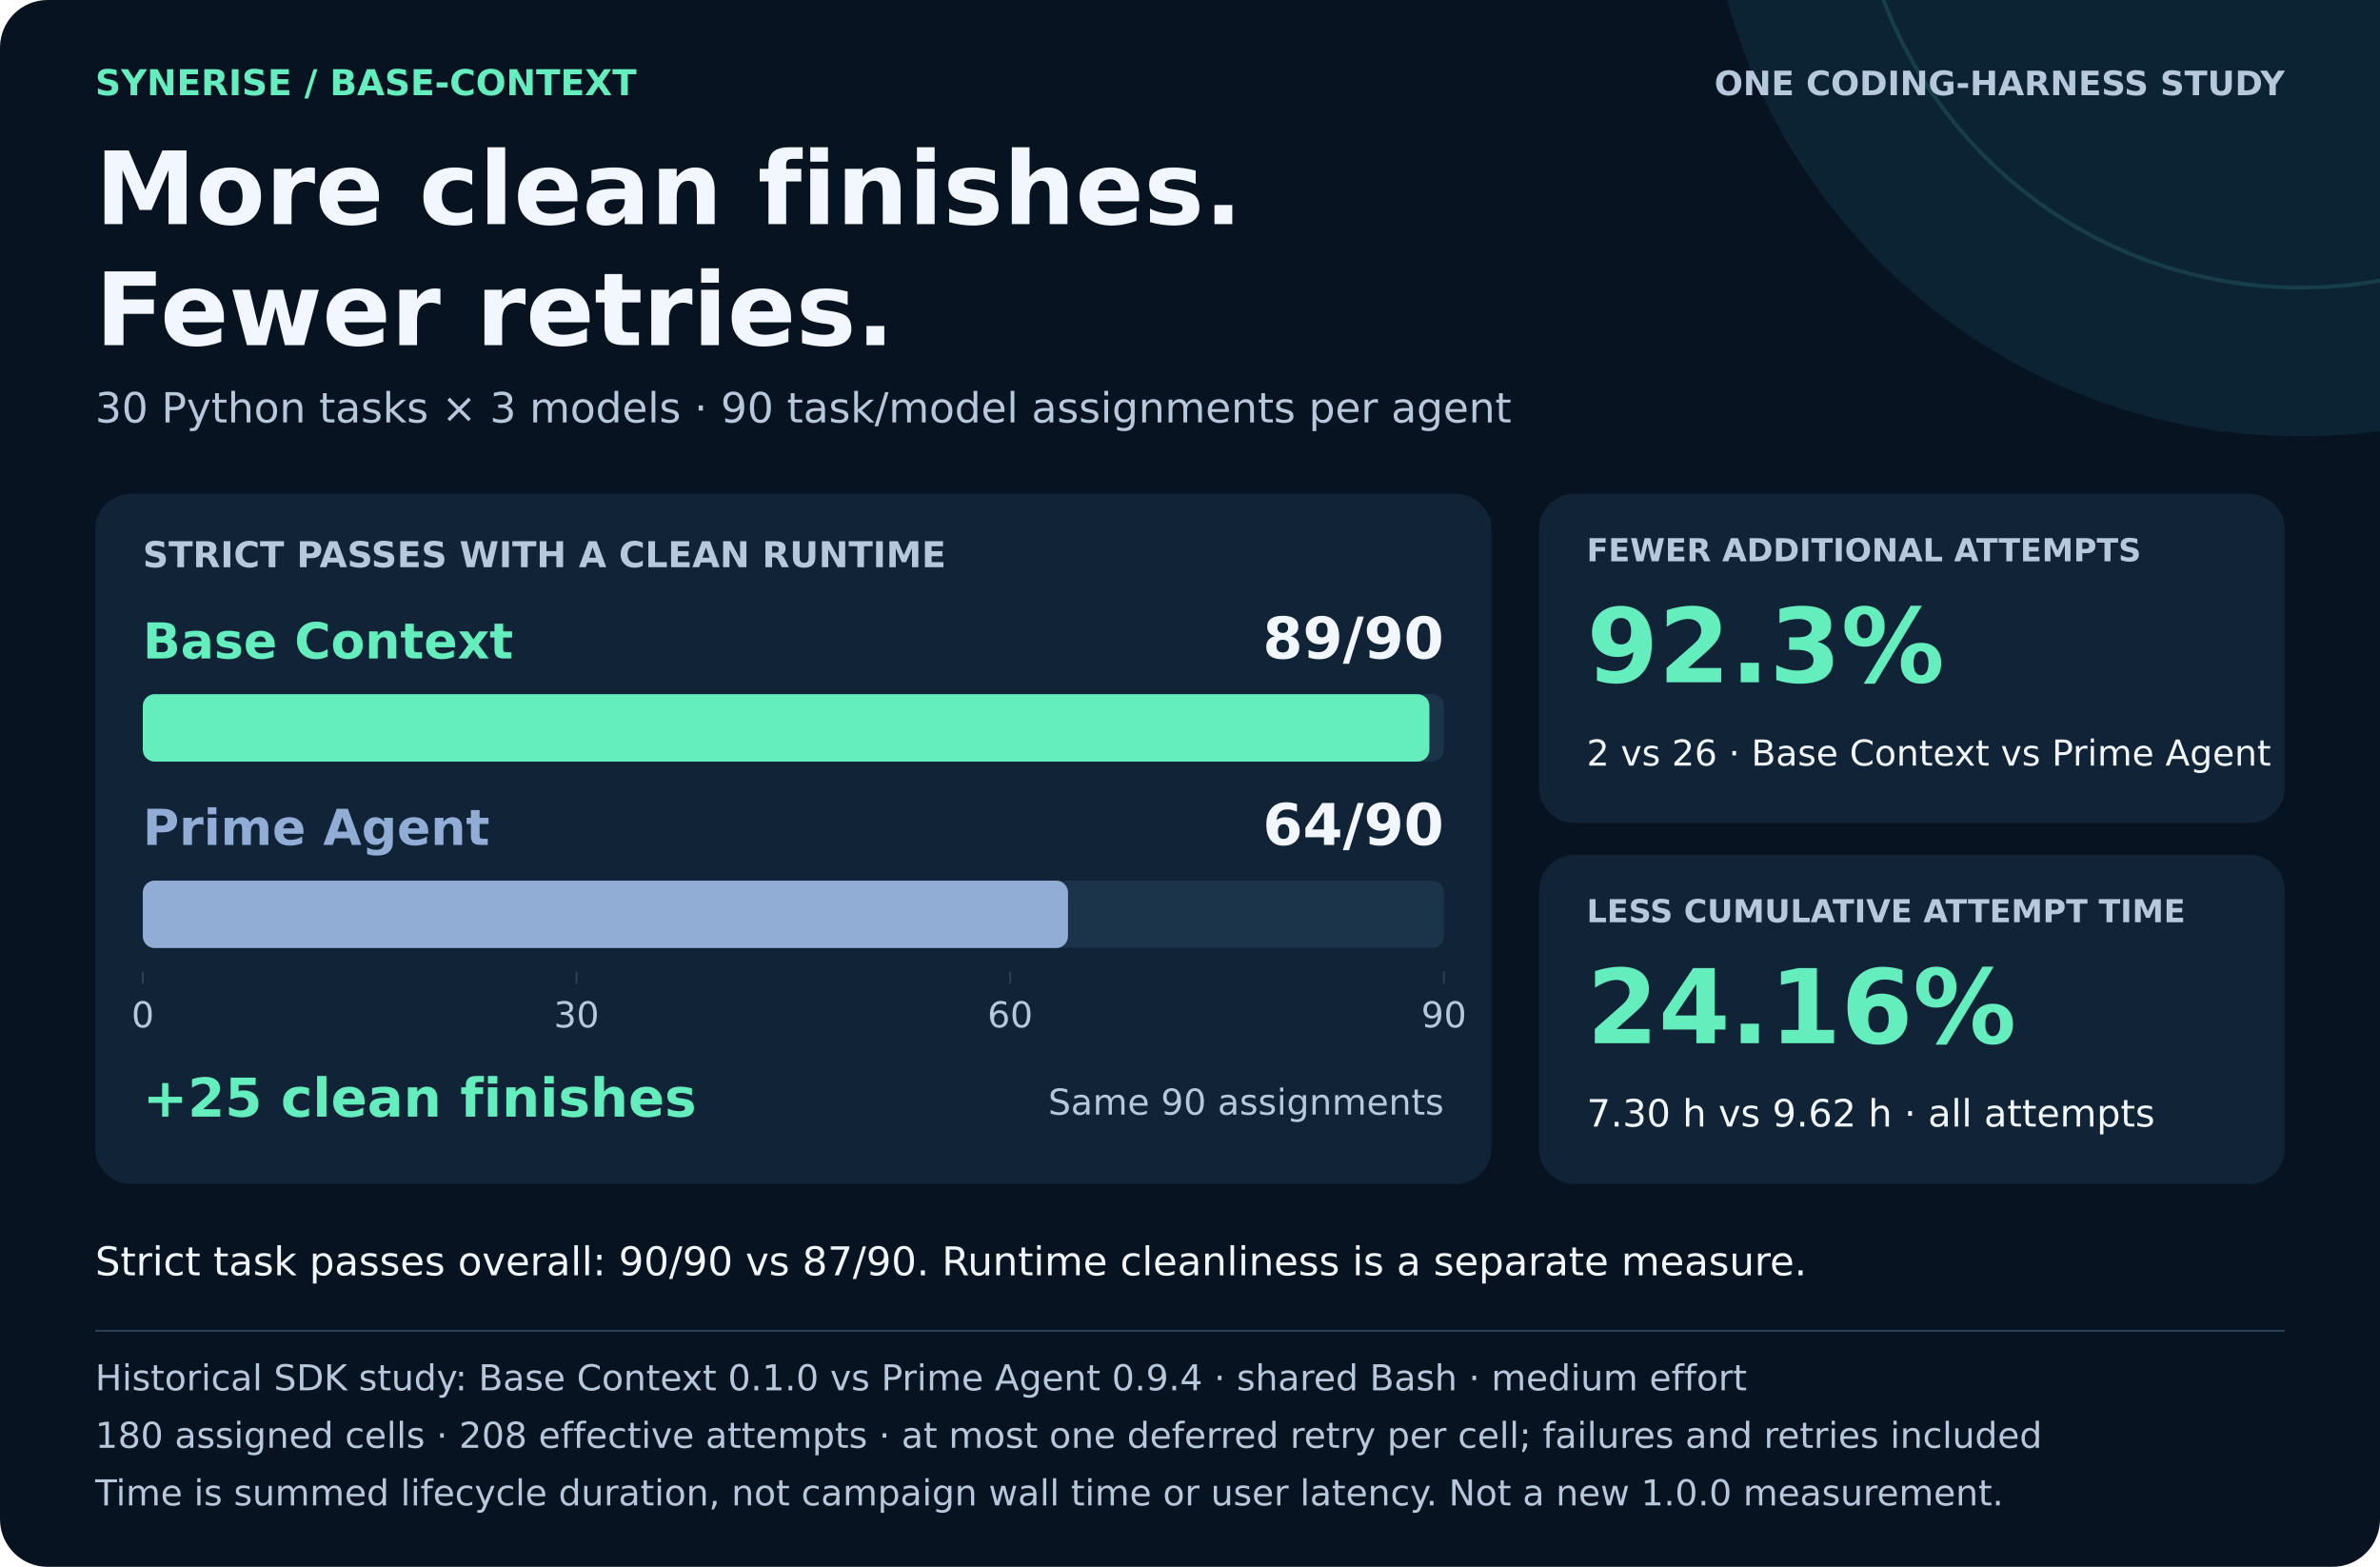
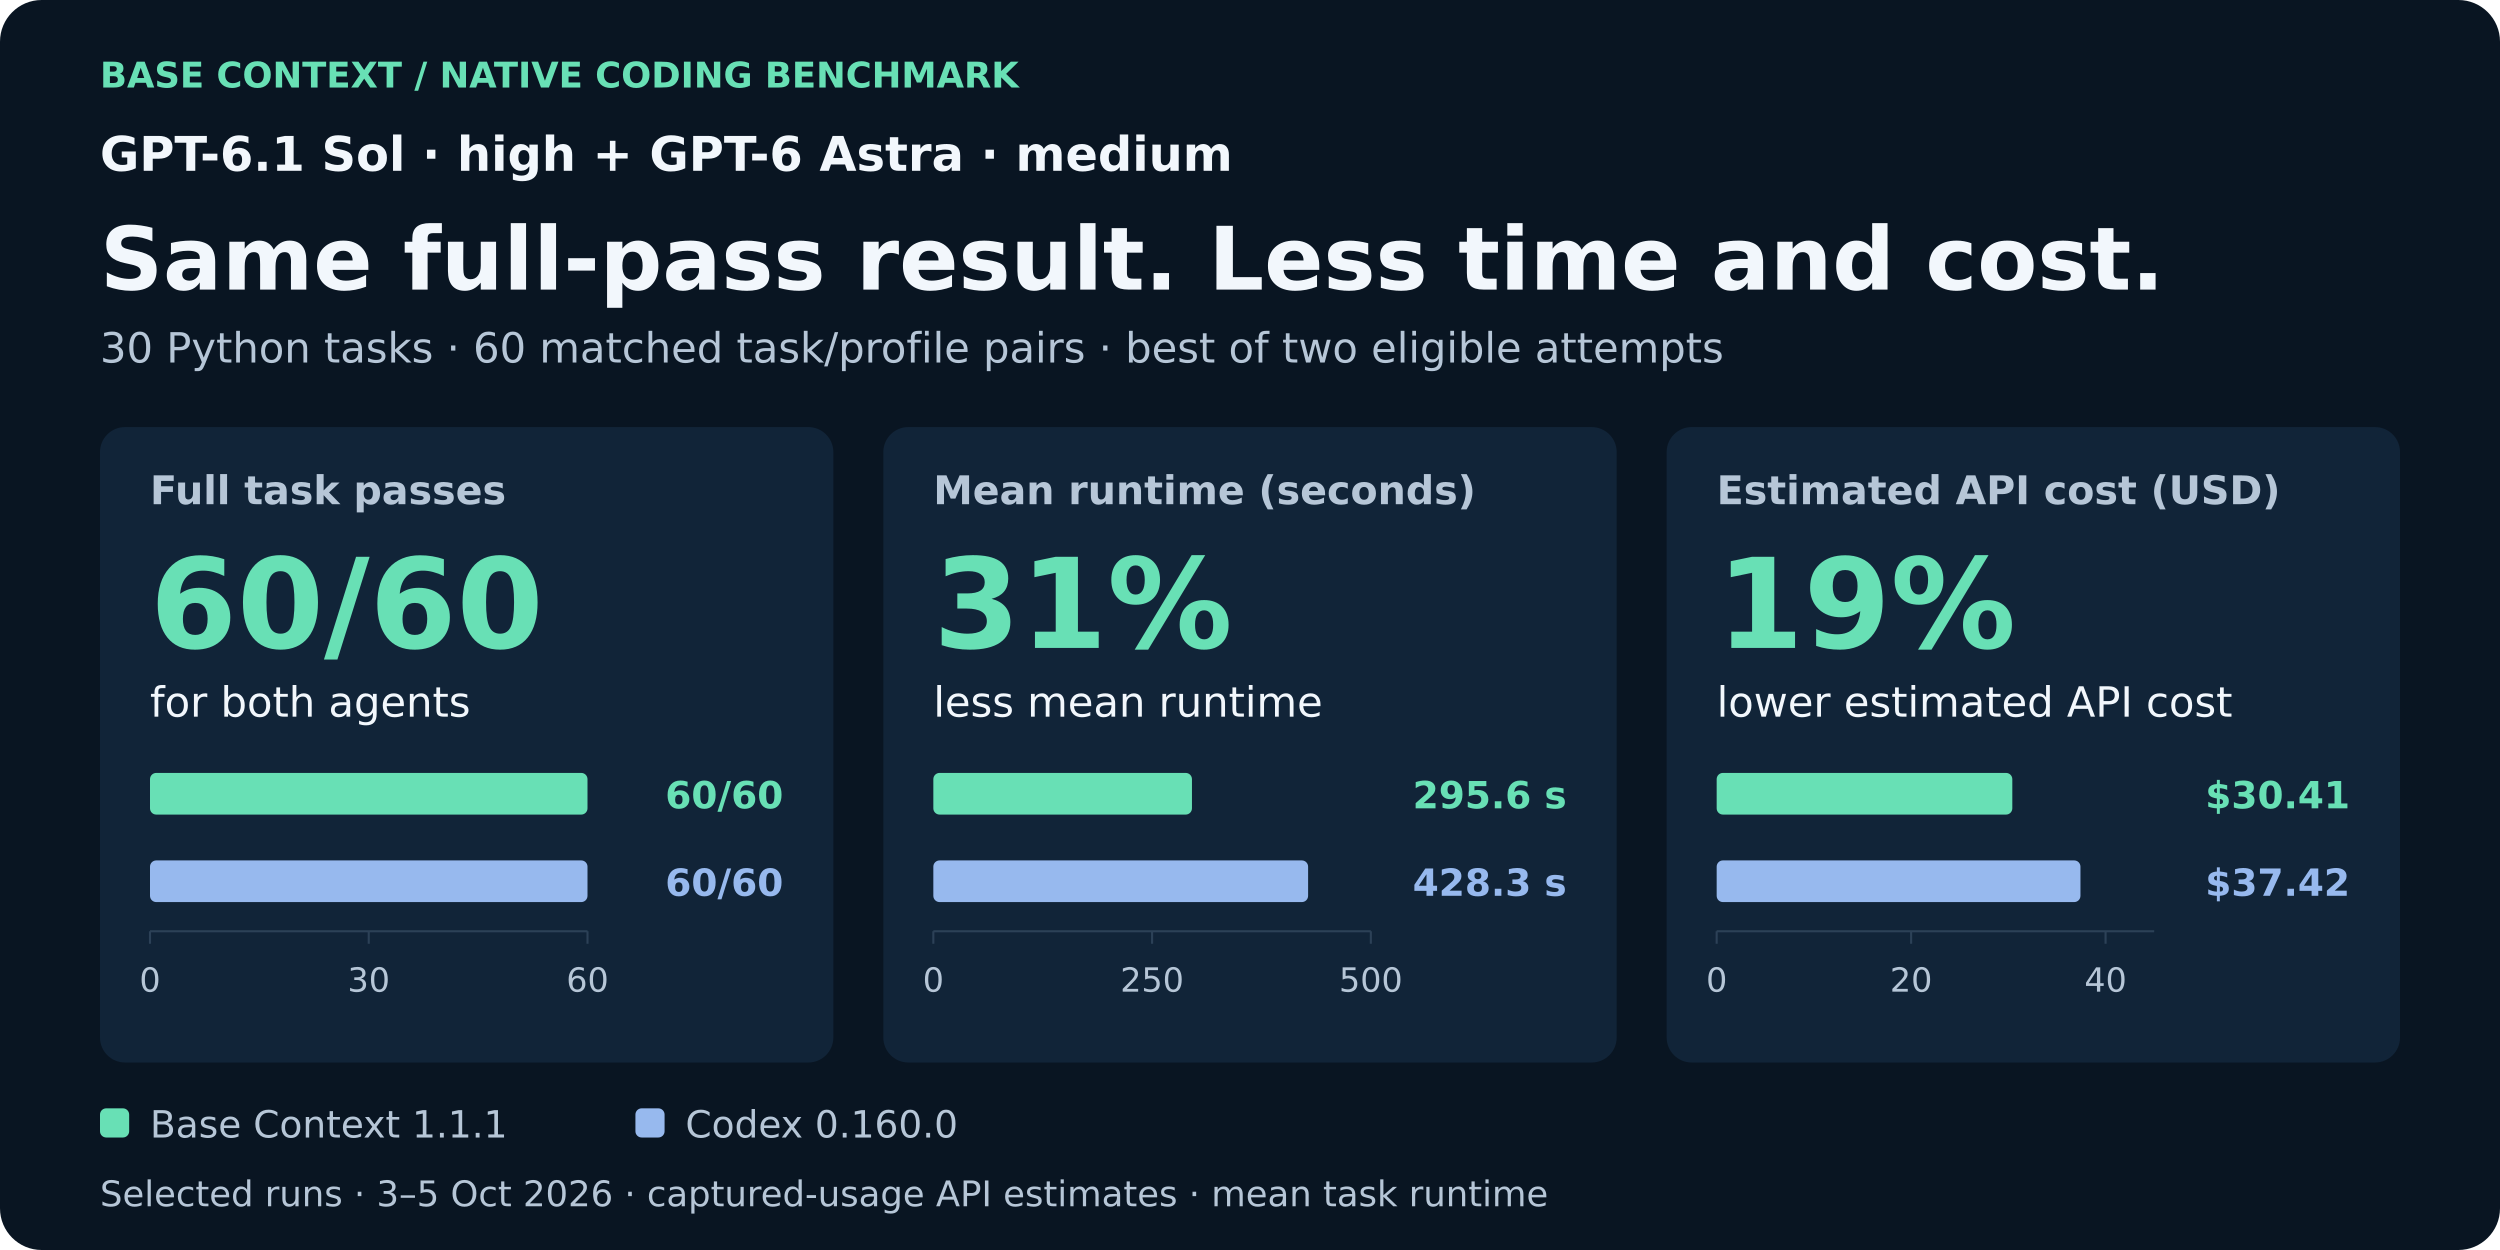
- <svg xmlns="http://www.w3.org/2000/svg" width="1200" height="790" viewBox="0 0 1200 790" role="img" aria-labelledby="title description">
-   <rect x="0" y="0" width="1200" height="790" rx="24" fill="#081321" stroke="none" />
-   <circle cx="1160" cy="-80" r="300" fill="#0c2334" />
-   <circle cx="1160" cy="-80" r="225" fill="none" stroke="#183d4a" stroke-width="2" />
-   <text x="48" y="48" font-family="DejaVu Sans, sans-serif" font-size="18" font-weight="700" text-anchor="start" fill="#64edbd">SYNERISE / BASE-CONTEXT</text>
-   <text x="1152" y="48" font-family="DejaVu Sans, sans-serif" font-size="17" font-weight="600" text-anchor="end" fill="#b7c8dc">ONE CODING-HARNESS STUDY</text>
-   <text x="48" y="113" font-family="DejaVu Sans, sans-serif" font-size="51" font-weight="700" text-anchor="start" fill="#f2f7ff">More clean finishes.</text>
-   <text x="48" y="174" font-family="DejaVu Sans, sans-serif" font-size="51" font-weight="700" text-anchor="start" fill="#f2f7ff">Fewer retries.</text>
-   <text x="48" y="213" font-family="DejaVu Sans, sans-serif" font-size="21" font-weight="400" text-anchor="start" fill="#b7c8dc">30 Python tasks × 3 models · 90 task/model assignments per agent</text>
-   <rect x="48" y="249" width="704" height="348" rx="18" fill="#112337" stroke="none" />
-   <rect x="776" y="249" width="376" height="166" rx="18" fill="#112337" stroke="none" />
-   <rect x="776" y="431" width="376" height="166" rx="18" fill="#112337" stroke="none" />
-   <text x="72" y="286" font-family="DejaVu Sans, sans-serif" font-size="18" font-weight="700" text-anchor="start" fill="#b7c8dc">STRICT PASSES WITH A CLEAN RUNTIME</text>
-   <text x="72" y="332" font-family="DejaVu Sans, sans-serif" font-size="25" font-weight="700" text-anchor="start" fill="#64edbd">Base Context</text>
-   <text x="728" y="332" font-family="DejaVu Sans, sans-serif" font-size="29" font-weight="700" text-anchor="end" fill="#f2f7ff">89/90</text>
-   <text x="72" y="426" font-family="DejaVu Sans, sans-serif" font-size="25" font-weight="700" text-anchor="start" fill="#91add6">Prime Agent</text>
-   <text x="728" y="426" font-family="DejaVu Sans, sans-serif" font-size="29" font-weight="700" text-anchor="end" fill="#f2f7ff">64/90</text>
-   <rect x="72" y="350" width="656" height="34" rx="6" fill="#1c344a" stroke="none" />
-   <rect x="72" y="350" width="648.711" height="34" rx="6" fill="#64edbd" stroke="none" />
-   <rect x="72" y="444" width="656" height="34" rx="6" fill="#1c344a" stroke="none" />
-   <rect x="72" y="444" width="466.489" height="34" rx="6" fill="#91add6" stroke="none" />
-   <path d="M72.0 490 L72.0 496" fill="none" stroke="#294058" stroke-width="1" />
-   <text x="72.0" y="518" font-family="DejaVu Sans, sans-serif" font-size="18" font-weight="400" text-anchor="middle" fill="#b7c8dc">0</text>
-   <path d="M290.667 490 L290.667 496" fill="none" stroke="#294058" stroke-width="1" />
-   <text x="290.667" y="518" font-family="DejaVu Sans, sans-serif" font-size="18" font-weight="400" text-anchor="middle" fill="#b7c8dc">30</text>
-   <path d="M509.333 490 L509.333 496" fill="none" stroke="#294058" stroke-width="1" />
-   <text x="509.333" y="518" font-family="DejaVu Sans, sans-serif" font-size="18" font-weight="400" text-anchor="middle" fill="#b7c8dc">60</text>
-   <path d="M728.0 490 L728.0 496" fill="none" stroke="#294058" stroke-width="1" />
-   <text x="728.0" y="518" font-family="DejaVu Sans, sans-serif" font-size="18" font-weight="400" text-anchor="middle" fill="#b7c8dc">90</text>
-   <text x="72" y="563" font-family="DejaVu Sans, sans-serif" font-size="27" font-weight="700" text-anchor="start" fill="#64edbd">+25 clean finishes</text>
-   <text x="728" y="562" font-family="DejaVu Sans, sans-serif" font-size="18" font-weight="400" text-anchor="end" fill="#b7c8dc">Same 90 assignments</text>
-   <text x="800" y="283" font-family="DejaVu Sans, sans-serif" font-size="16" font-weight="700" text-anchor="start" fill="#b7c8dc">FEWER ADDITIONAL ATTEMPTS</text>
-   <text x="800" y="344" font-family="DejaVu Sans, sans-serif" font-size="52" font-weight="700" text-anchor="start" fill="#64edbd">92.3%</text>
-   <text x="800" y="386" font-family="DejaVu Sans, sans-serif" font-size="18" font-weight="400" text-anchor="start" fill="#f2f7ff">2 vs 26 · Base Context vs Prime Agent</text>
-   <text x="800" y="465" font-family="DejaVu Sans, sans-serif" font-size="16" font-weight="700" text-anchor="start" fill="#b7c8dc">LESS CUMULATIVE ATTEMPT TIME</text>
-   <text x="800" y="526" font-family="DejaVu Sans, sans-serif" font-size="52" font-weight="700" text-anchor="start" fill="#64edbd">24.16%</text>
-   <text x="800" y="568" font-family="DejaVu Sans, sans-serif" font-size="19" font-weight="400" text-anchor="start" fill="#f2f7ff">7.30 h vs 9.62 h · all attempts</text>
-   <text x="48" y="643" font-family="DejaVu Sans, sans-serif" font-size="20" font-weight="400" text-anchor="start" fill="#f2f7ff">Strict task passes overall: 90/90 vs 87/90. Runtime cleanliness is a separate measure.</text>
-   <path d="M48 671 L1152 671" fill="none" stroke="#294058" stroke-width="1" />
-   <text x="48" y="701" font-family="DejaVu Sans, sans-serif" font-size="18" font-weight="400" text-anchor="start" fill="#b7c8dc">Historical SDK study: Base Context 0.1.0 vs Prime Agent 0.9.4 · shared Bash · medium effort</text>
-   <text x="48" y="730" font-family="DejaVu Sans, sans-serif" font-size="18" font-weight="400" text-anchor="start" fill="#b7c8dc">180 assigned cells · 208 effective attempts · at most one deferred retry per cell; failures and retries included</text>
-   <text x="48" y="759" font-family="DejaVu Sans, sans-serif" font-size="18" font-weight="400" text-anchor="start" fill="#b7c8dc">Time is summed lifecycle duration, not campaign wall time or user latency. Not a new 1.0.0 measurement.</text>
+ <svg xmlns="http://www.w3.org/2000/svg" width="1200" height="600" viewBox="0 0 1200 600" role="img" aria-labelledby="title description">
+   <rect x="0.00" y="0.00" width="1200.00" height="600.00" rx="20" fill="#091522" />
+   <text x="48.00" y="42.00" font-family="DejaVu Sans, sans-serif" font-size="17" font-weight="700" text-anchor="start" fill="#68e0b5">BASE CONTEXT / NATIVE CODING BENCHMARK</text>
+   <text x="48.00" y="82.00" font-family="DejaVu Sans, sans-serif" font-size="23" font-weight="600" text-anchor="start" fill="#f2f7fc">GPT-6.1 Sol · high + GPT-6 Astra · medium</text>
+   <text x="48.00" y="139.00" font-family="DejaVu Sans, sans-serif" font-size="42" font-weight="700" text-anchor="start" fill="#f2f7fc">Same full-pass result. Less time and cost.</text>
+   <text x="48.00" y="174.00" font-family="DejaVu Sans, sans-serif" font-size="20" font-weight="400" text-anchor="start" fill="#b6c6d7">30 Python tasks · 60 matched task/profile pairs · best of two eligible attempts</text>
+   <rect x="48.00" y="205.00" width="352.00" height="305.00" rx="12" fill="#112438" />
+   <text x="72.00" y="242.00" font-family="DejaVu Sans, sans-serif" font-size="19" font-weight="600" text-anchor="start" fill="#b6c6d7">Full task passes</text>
+   <text x="72.00" y="311.00" font-family="DejaVu Sans, sans-serif" font-size="60" font-weight="700" text-anchor="start" fill="#68e0b5">60/60</text>
+   <text x="72.00" y="344.00" font-family="DejaVu Sans, sans-serif" font-size="20" font-weight="400" text-anchor="start" fill="#f2f7fc">for both agents</text>
+   <rect x="72.00" y="371.00" width="210.00" height="20.00" rx="3" fill="#68e0b5" />
+   <text x="376.00" y="388.00" font-family="DejaVu Sans, sans-serif" font-size="18" font-weight="600" text-anchor="end" fill="#68e0b5">60/60</text>
+   <rect x="72.00" y="413.00" width="210.00" height="20.00" rx="3" fill="#97b9ee" />
+   <text x="376.00" y="430.00" font-family="DejaVu Sans, sans-serif" font-size="18" font-weight="600" text-anchor="end" fill="#97b9ee">60/60</text>
+   <path d="M72.00 447.00 L282.00 447.00" fill="none" stroke="#2c4157" stroke-width="1" />
+   <path d="M72.00 447.00 L72.00 453.00" fill="none" stroke="#2c4157" stroke-width="1" />
+   <text x="72.00" y="476.00" font-family="DejaVu Sans, sans-serif" font-size="16" font-weight="400" text-anchor="middle" fill="#b6c6d7">0</text>
+   <path d="M177.00 447.00 L177.00 453.00" fill="none" stroke="#2c4157" stroke-width="1" />
+   <text x="177.00" y="476.00" font-family="DejaVu Sans, sans-serif" font-size="16" font-weight="400" text-anchor="middle" fill="#b6c6d7">30</text>
+   <path d="M282.00 447.00 L282.00 453.00" fill="none" stroke="#2c4157" stroke-width="1" />
+   <text x="282.00" y="476.00" font-family="DejaVu Sans, sans-serif" font-size="16" font-weight="400" text-anchor="middle" fill="#b6c6d7">60</text>
+   <rect x="424.00" y="205.00" width="352.00" height="305.00" rx="12" fill="#112438" />
+   <text x="448.00" y="242.00" font-family="DejaVu Sans, sans-serif" font-size="19" font-weight="600" text-anchor="start" fill="#b6c6d7">Mean runtime (seconds)</text>
+   <text x="448.00" y="311.00" font-family="DejaVu Sans, sans-serif" font-size="60" font-weight="700" text-anchor="start" fill="#68e0b5">31%</text>
+   <text x="448.00" y="344.00" font-family="DejaVu Sans, sans-serif" font-size="20" font-weight="400" text-anchor="start" fill="#f2f7fc">less mean runtime</text>
+   <rect x="448.00" y="371.00" width="124.14" height="20.00" rx="3" fill="#68e0b5" />
+   <text x="752.00" y="388.00" font-family="DejaVu Sans, sans-serif" font-size="18" font-weight="600" text-anchor="end" fill="#68e0b5">295.6 s</text>
+   <rect x="448.00" y="413.00" width="179.89" height="20.00" rx="3" fill="#97b9ee" />
+   <text x="752.00" y="430.00" font-family="DejaVu Sans, sans-serif" font-size="18" font-weight="600" text-anchor="end" fill="#97b9ee">428.3 s</text>
+   <path d="M448.00 447.00 L658.00 447.00" fill="none" stroke="#2c4157" stroke-width="1" />
+   <path d="M448.00 447.00 L448.00 453.00" fill="none" stroke="#2c4157" stroke-width="1" />
+   <text x="448.00" y="476.00" font-family="DejaVu Sans, sans-serif" font-size="16" font-weight="400" text-anchor="middle" fill="#b6c6d7">0</text>
+   <path d="M553.00 447.00 L553.00 453.00" fill="none" stroke="#2c4157" stroke-width="1" />
+   <text x="553.00" y="476.00" font-family="DejaVu Sans, sans-serif" font-size="16" font-weight="400" text-anchor="middle" fill="#b6c6d7">250</text>
+   <path d="M658.00 447.00 L658.00 453.00" fill="none" stroke="#2c4157" stroke-width="1" />
+   <text x="658.00" y="476.00" font-family="DejaVu Sans, sans-serif" font-size="16" font-weight="400" text-anchor="middle" fill="#b6c6d7">500</text>
+   <rect x="800.00" y="205.00" width="352.00" height="305.00" rx="12" fill="#112438" />
+   <text x="824.00" y="242.00" font-family="DejaVu Sans, sans-serif" font-size="19" font-weight="600" text-anchor="start" fill="#b6c6d7">Estimated API cost (USD)</text>
+   <text x="824.00" y="311.00" font-family="DejaVu Sans, sans-serif" font-size="60" font-weight="700" text-anchor="start" fill="#68e0b5">19%</text>
+   <text x="824.00" y="344.00" font-family="DejaVu Sans, sans-serif" font-size="20" font-weight="400" text-anchor="start" fill="#f2f7fc">lower estimated API cost</text>
+   <rect x="824.00" y="371.00" width="141.91" height="20.00" rx="3" fill="#68e0b5" />
+   <text x="1128.00" y="388.00" font-family="DejaVu Sans, sans-serif" font-size="18" font-weight="600" text-anchor="end" fill="#68e0b5">$30.41</text>
+   <rect x="824.00" y="413.00" width="174.62" height="20.00" rx="3" fill="#97b9ee" />
+   <text x="1128.00" y="430.00" font-family="DejaVu Sans, sans-serif" font-size="18" font-weight="600" text-anchor="end" fill="#97b9ee">$37.42</text>
+   <path d="M824.00 447.00 L1034.00 447.00" fill="none" stroke="#2c4157" stroke-width="1" />
+   <path d="M824.00 447.00 L824.00 453.00" fill="none" stroke="#2c4157" stroke-width="1" />
+   <text x="824.00" y="476.00" font-family="DejaVu Sans, sans-serif" font-size="16" font-weight="400" text-anchor="middle" fill="#b6c6d7">0</text>
+   <path d="M917.33 447.00 L917.33 453.00" fill="none" stroke="#2c4157" stroke-width="1" />
+   <text x="917.33" y="476.00" font-family="DejaVu Sans, sans-serif" font-size="16" font-weight="400" text-anchor="middle" fill="#b6c6d7">20</text>
+   <path d="M1010.67 447.00 L1010.67 453.00" fill="none" stroke="#2c4157" stroke-width="1" />
+   <text x="1010.67" y="476.00" font-family="DejaVu Sans, sans-serif" font-size="16" font-weight="400" text-anchor="middle" fill="#b6c6d7">40</text>
+   <rect x="48.00" y="532.00" width="14.00" height="14.00" rx="3" fill="#68e0b5" />
+   <text x="72.00" y="546.00" font-family="DejaVu Sans, sans-serif" font-size="18" font-weight="400" text-anchor="start" fill="#b6c6d7">Base Context 1.1.1</text>
+   <rect x="305.00" y="532.00" width="14.00" height="14.00" rx="3" fill="#97b9ee" />
+   <text x="329.00" y="546.00" font-family="DejaVu Sans, sans-serif" font-size="18" font-weight="400" text-anchor="start" fill="#b6c6d7">Codex 0.160.0</text>
+   <text x="48.00" y="579.00" font-family="DejaVu Sans, sans-serif" font-size="17" font-weight="400" text-anchor="start" fill="#b6c6d7">Selected runs · 3–5 Oct 2026 · captured-usage API estimates · mean task runtime</text>
</svg>
